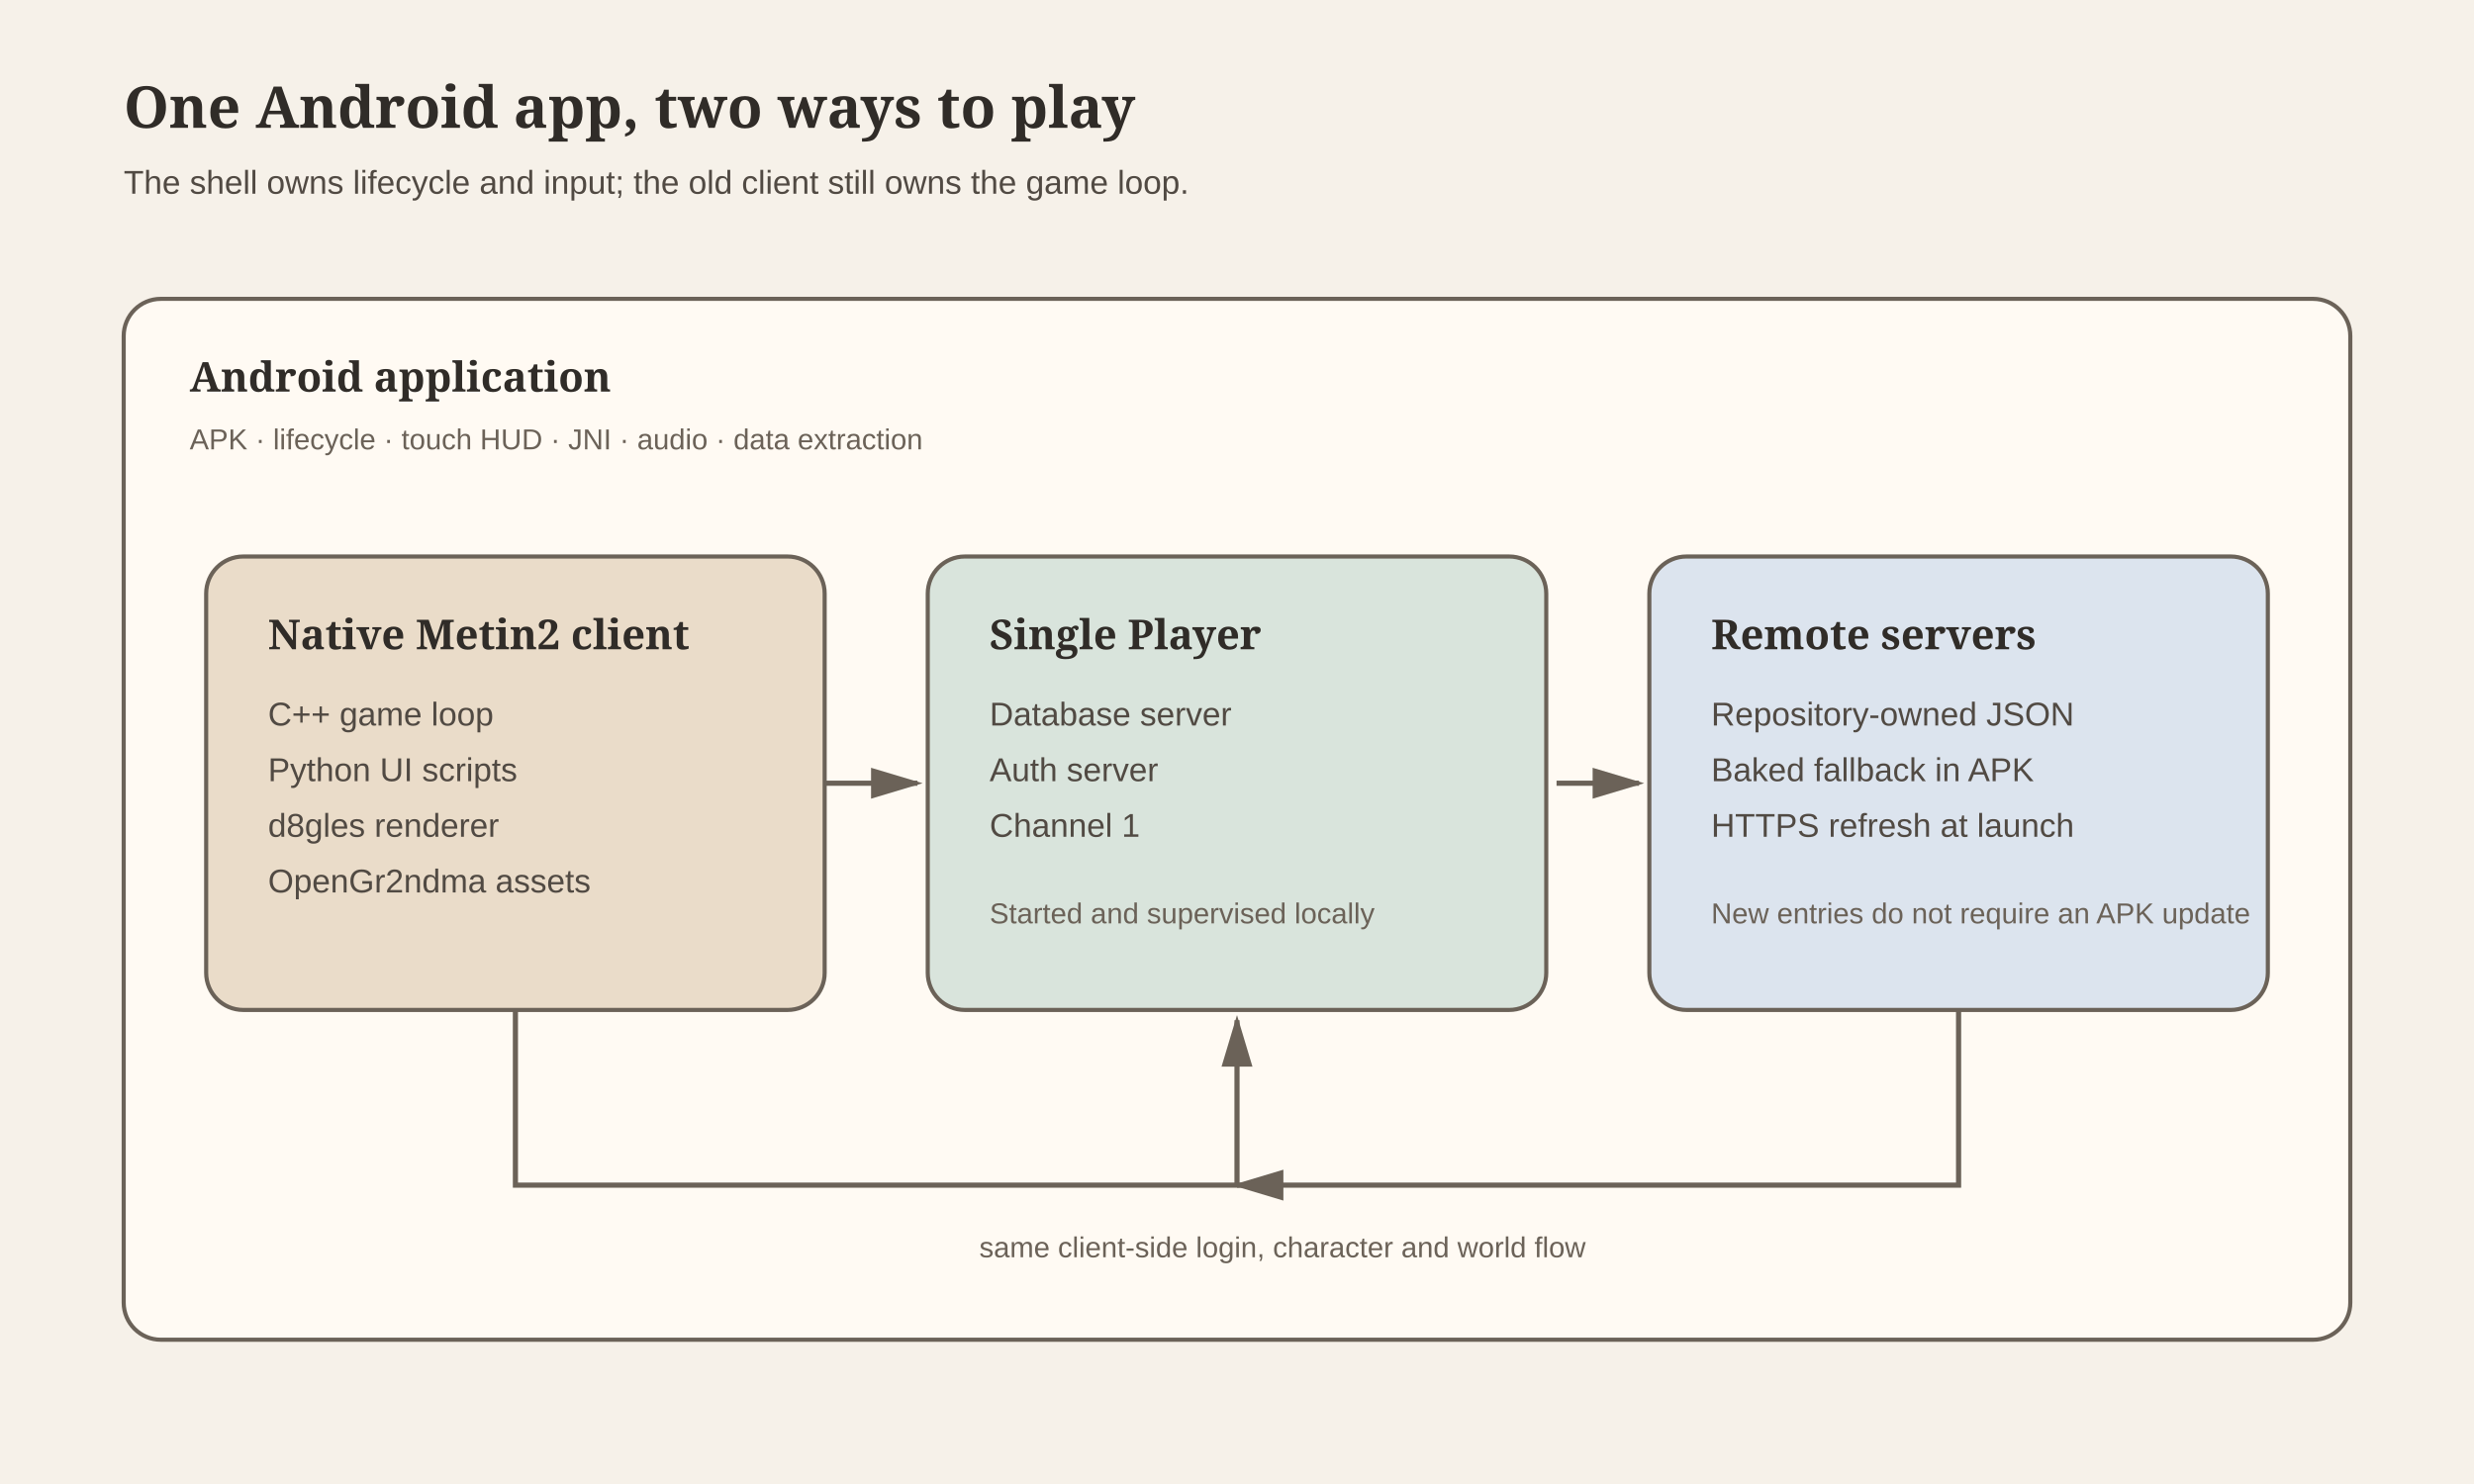
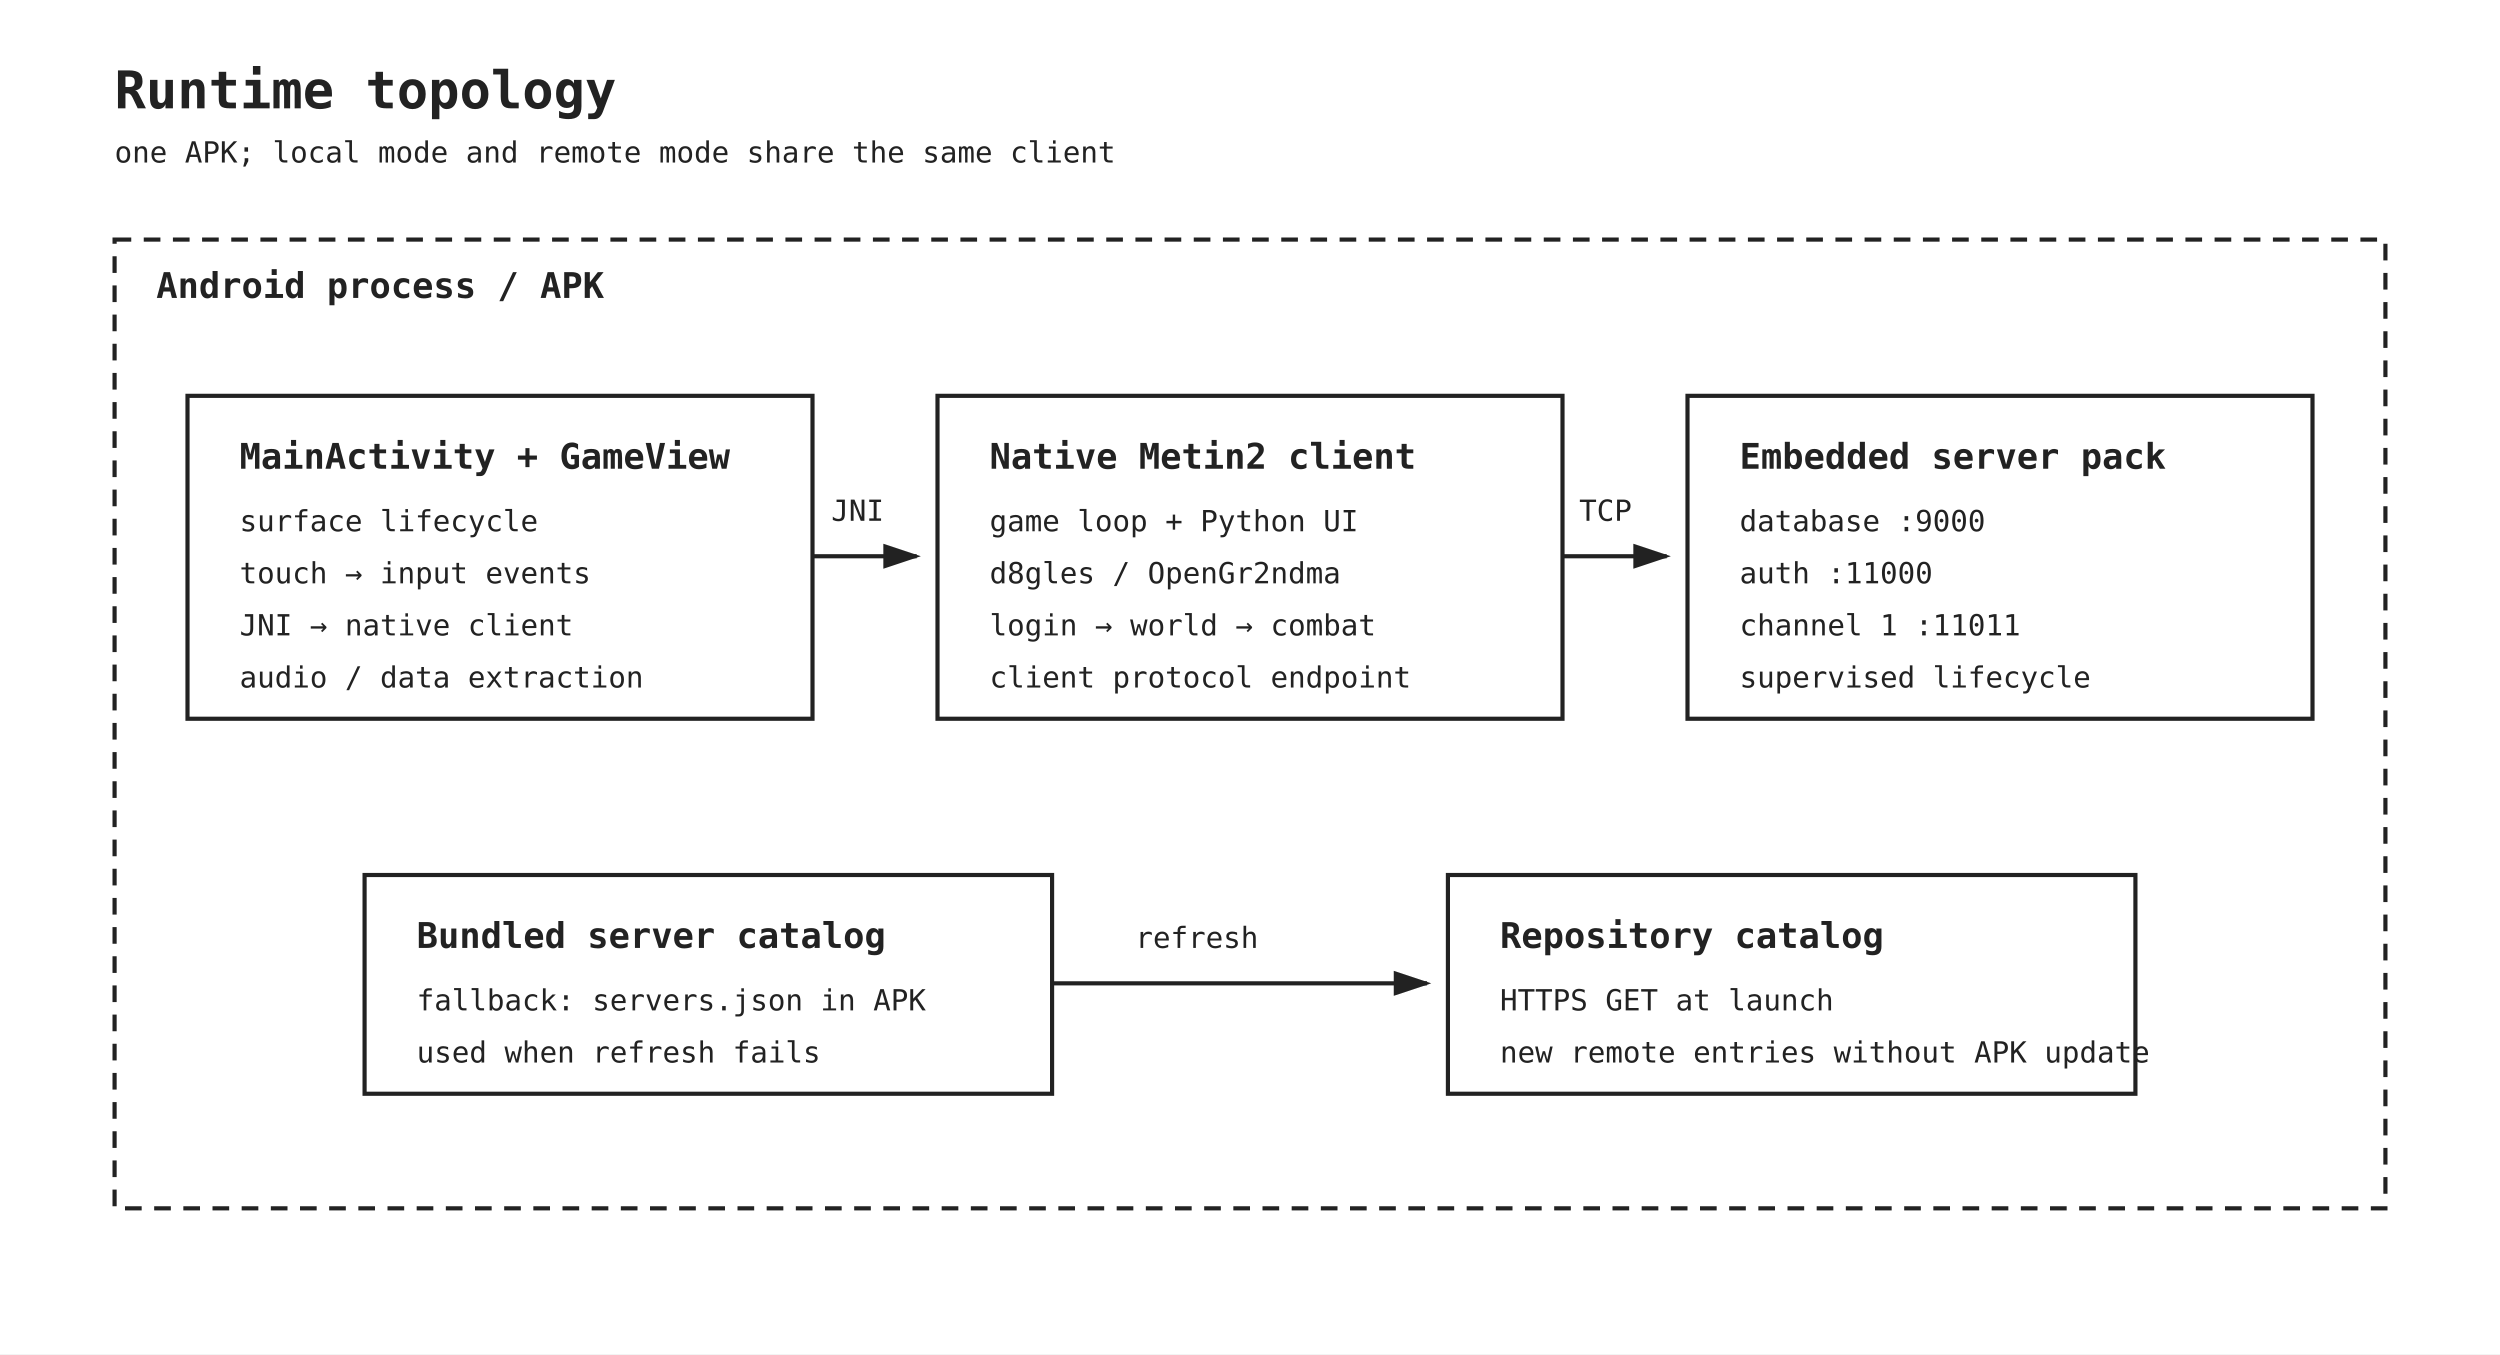
- <svg xmlns="http://www.w3.org/2000/svg" viewBox="0 0 1200 720" role="img" aria-labelledby="title desc">
+ <svg xmlns="http://www.w3.org/2000/svg" viewBox="0 0 1200 650" role="img" aria-labelledby="title desc">
  <defs>
-     <marker id="arrow" markerWidth="10" markerHeight="10" refX="9" refY="3" orient="auto">
-       <path d="M0,0 L10,3 L0,6 Z" fill="#6b6258" />
+     <marker id="arrow" markerWidth="9" markerHeight="9" refX="8" refY="3" orient="auto">
+       <path d="M0 0L9 3L0 6Z" fill="#222" />
    </marker>
    <style>
-       .title { font: 700 28px Georgia, serif; fill: #302c28; }
-       .label { font: 700 20px Georgia, serif; fill: #302c28; }
-       .body { font: 16px Arial, sans-serif; fill: #514a43; }
-       .small { font: 14px Arial, sans-serif; fill: #6b6258; }
-       .box { stroke: #6b6258; stroke-width: 2; rx: 18; }
-       .line { stroke: #6b6258; stroke-width: 2.5; fill: none; marker-end: url(#arrow); }
+       text { font-family: ui-monospace, SFMono-Regular, Menlo, Consolas, monospace; fill: #222; }
+       .h { font-size: 25px; font-weight: 700; } .l { font-size: 17px; font-weight: 700; } .s { font-size: 14px; }
+       .box { fill: #fff; stroke: #222; stroke-width: 2; } .boundary { fill: none; stroke: #222; stroke-width: 2; stroke-dasharray: 8 6; }
+       .line { fill: none; stroke: #222; stroke-width: 2; marker-end: url(#arrow); }
    </style>
  </defs>
-   <rect width="1200" height="720" fill="#f6f1e9" />
-   <text x="60" y="62" class="title">One Android app, two ways to play</text>
-   <text x="60" y="94" class="body">The shell owns lifecycle and input; the old client still owns the game loop.</text>
-   <rect x="60" y="145" width="1080" height="505" fill="#fffaf3" class="box" />
-   <text x="92" y="190" class="label">Android application</text>
-   <text x="92" y="218" class="small">APK · lifecycle · touch HUD · JNI · audio · data extraction</text>
-   <rect x="100" y="270" width="300" height="220" fill="#eadcc9" class="box" />
-   <text x="130" y="315" class="label">Native Metin2 client</text>
-   <text x="130" y="352" class="body">C++ game loop</text>
-   <text x="130" y="379" class="body">Python UI scripts</text>
-   <text x="130" y="406" class="body">d8gles renderer</text>
-   <text x="130" y="433" class="body">OpenGr2ndma assets</text>
-   <rect x="450" y="270" width="300" height="220" fill="#d9e4dc" class="box" />
-   <text x="480" y="315" class="label">Single Player</text>
-   <text x="480" y="352" class="body">Database server</text>
-   <text x="480" y="379" class="body">Auth server</text>
-   <text x="480" y="406" class="body">Channel 1</text>
-   <text x="480" y="448" class="small">Started and supervised locally</text>
-   <rect x="800" y="270" width="300" height="220" fill="#dce4ee" class="box" />
-   <text x="830" y="315" class="label">Remote servers</text>
-   <text x="830" y="352" class="body">Repository-owned JSON</text>
-   <text x="830" y="379" class="body">Baked fallback in APK</text>
-   <text x="830" y="406" class="body">HTTPS refresh at launch</text>
-   <text x="830" y="448" class="small">New entries do not require an APK update</text>
-   <path d="M400 380 H445" class="line" />
-   <path d="M755 380 H795" class="line" />
-   <path d="M250 490 V575 H600 V495" class="line" />
-   <path d="M950 490 V575 H600" class="line" />
-   <text x="475" y="610" class="small">same client-side login, character and world flow</text>
+   <rect width="1200" height="650" fill="#fff" />
+   <text x="55" y="52" class="h">Runtime topology</text>
+   <text x="55" y="78" class="s">one APK; local mode and remote mode share the same client</text>
+   <rect x="55" y="115" width="1090" height="465" class="boundary" />
+   <text x="75" y="143" class="l">Android process / APK</text>
+   <rect x="90" y="190" width="300" height="155" class="box" />
+   <text x="115" y="225" class="l">MainActivity + GameView</text>
+   <text x="115" y="255" class="s">surface lifecycle</text>
+   <text x="115" y="280" class="s">touch → input events</text>
+   <text x="115" y="305" class="s">JNI → native client</text>
+   <text x="115" y="330" class="s">audio / data extraction</text>
+   <rect x="450" y="190" width="300" height="155" class="box" />
+   <text x="475" y="225" class="l">Native Metin2 client</text>
+   <text x="475" y="255" class="s">game loop + Python UI</text>
+   <text x="475" y="280" class="s">d8gles / OpenGr2ndma</text>
+   <text x="475" y="305" class="s">login → world → combat</text>
+   <text x="475" y="330" class="s">client protocol endpoint</text>
+   <rect x="810" y="190" width="300" height="155" class="box" />
+   <text x="835" y="225" class="l">Embedded server pack</text>
+   <text x="835" y="255" class="s">database :9000</text>
+   <text x="835" y="280" class="s">auth :11000</text>
+   <text x="835" y="305" class="s">channel 1 :11011</text>
+   <text x="835" y="330" class="s">supervised lifecycle</text>
+   <path d="M390 267H440" class="line" />
+   <path d="M750 267H800" class="line" />
+   <text x="399" y="250" class="s">JNI</text>
+   <text x="758" y="250" class="s">TCP</text>
+   <rect x="175" y="420" width="330" height="105" class="box" />
+   <text x="200" y="455" class="l">Bundled server catalog</text>
+   <text x="200" y="485" class="s">fallback: servers.json in APK</text>
+   <text x="200" y="510" class="s">used when refresh fails</text>
+   <rect x="695" y="420" width="330" height="105" class="box" />
+   <text x="720" y="455" class="l">Repository catalog</text>
+   <text x="720" y="485" class="s">HTTPS GET at launch</text>
+   <text x="720" y="510" class="s">new remote entries without APK update</text>
+   <path d="M505 472H685" class="line" />
+   <text x="545" y="455" class="s">refresh</text>
</svg>
